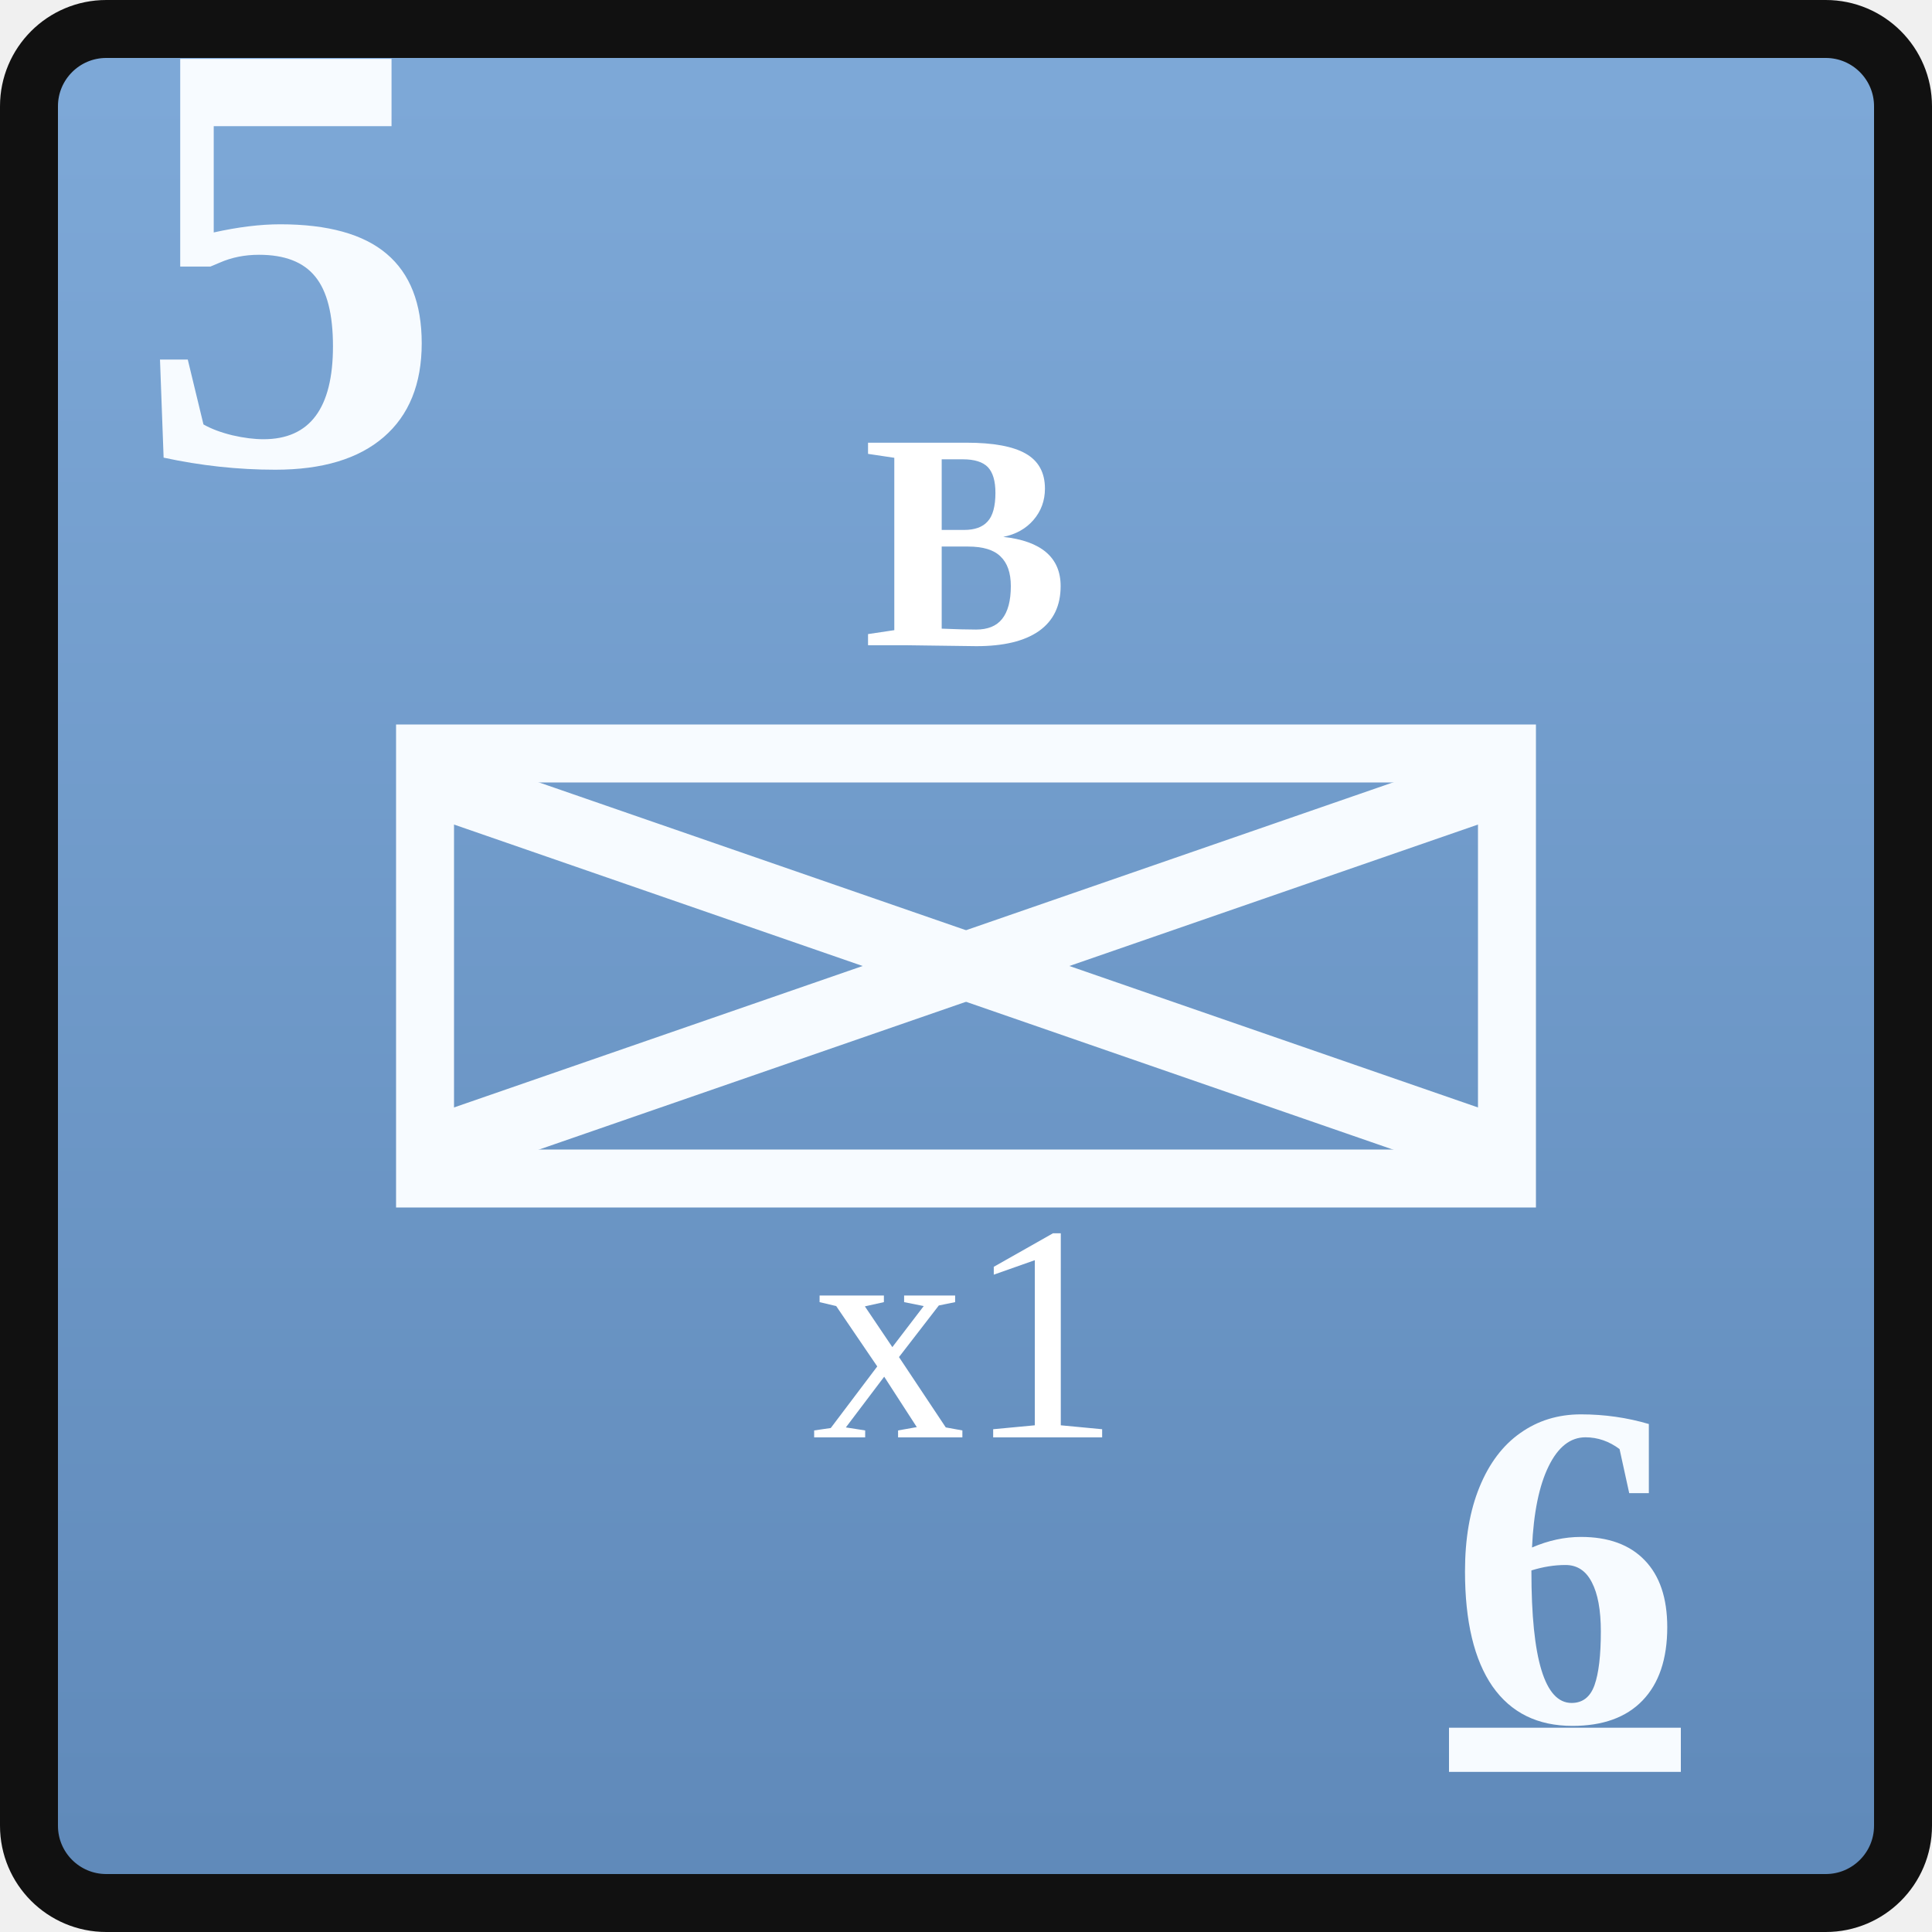
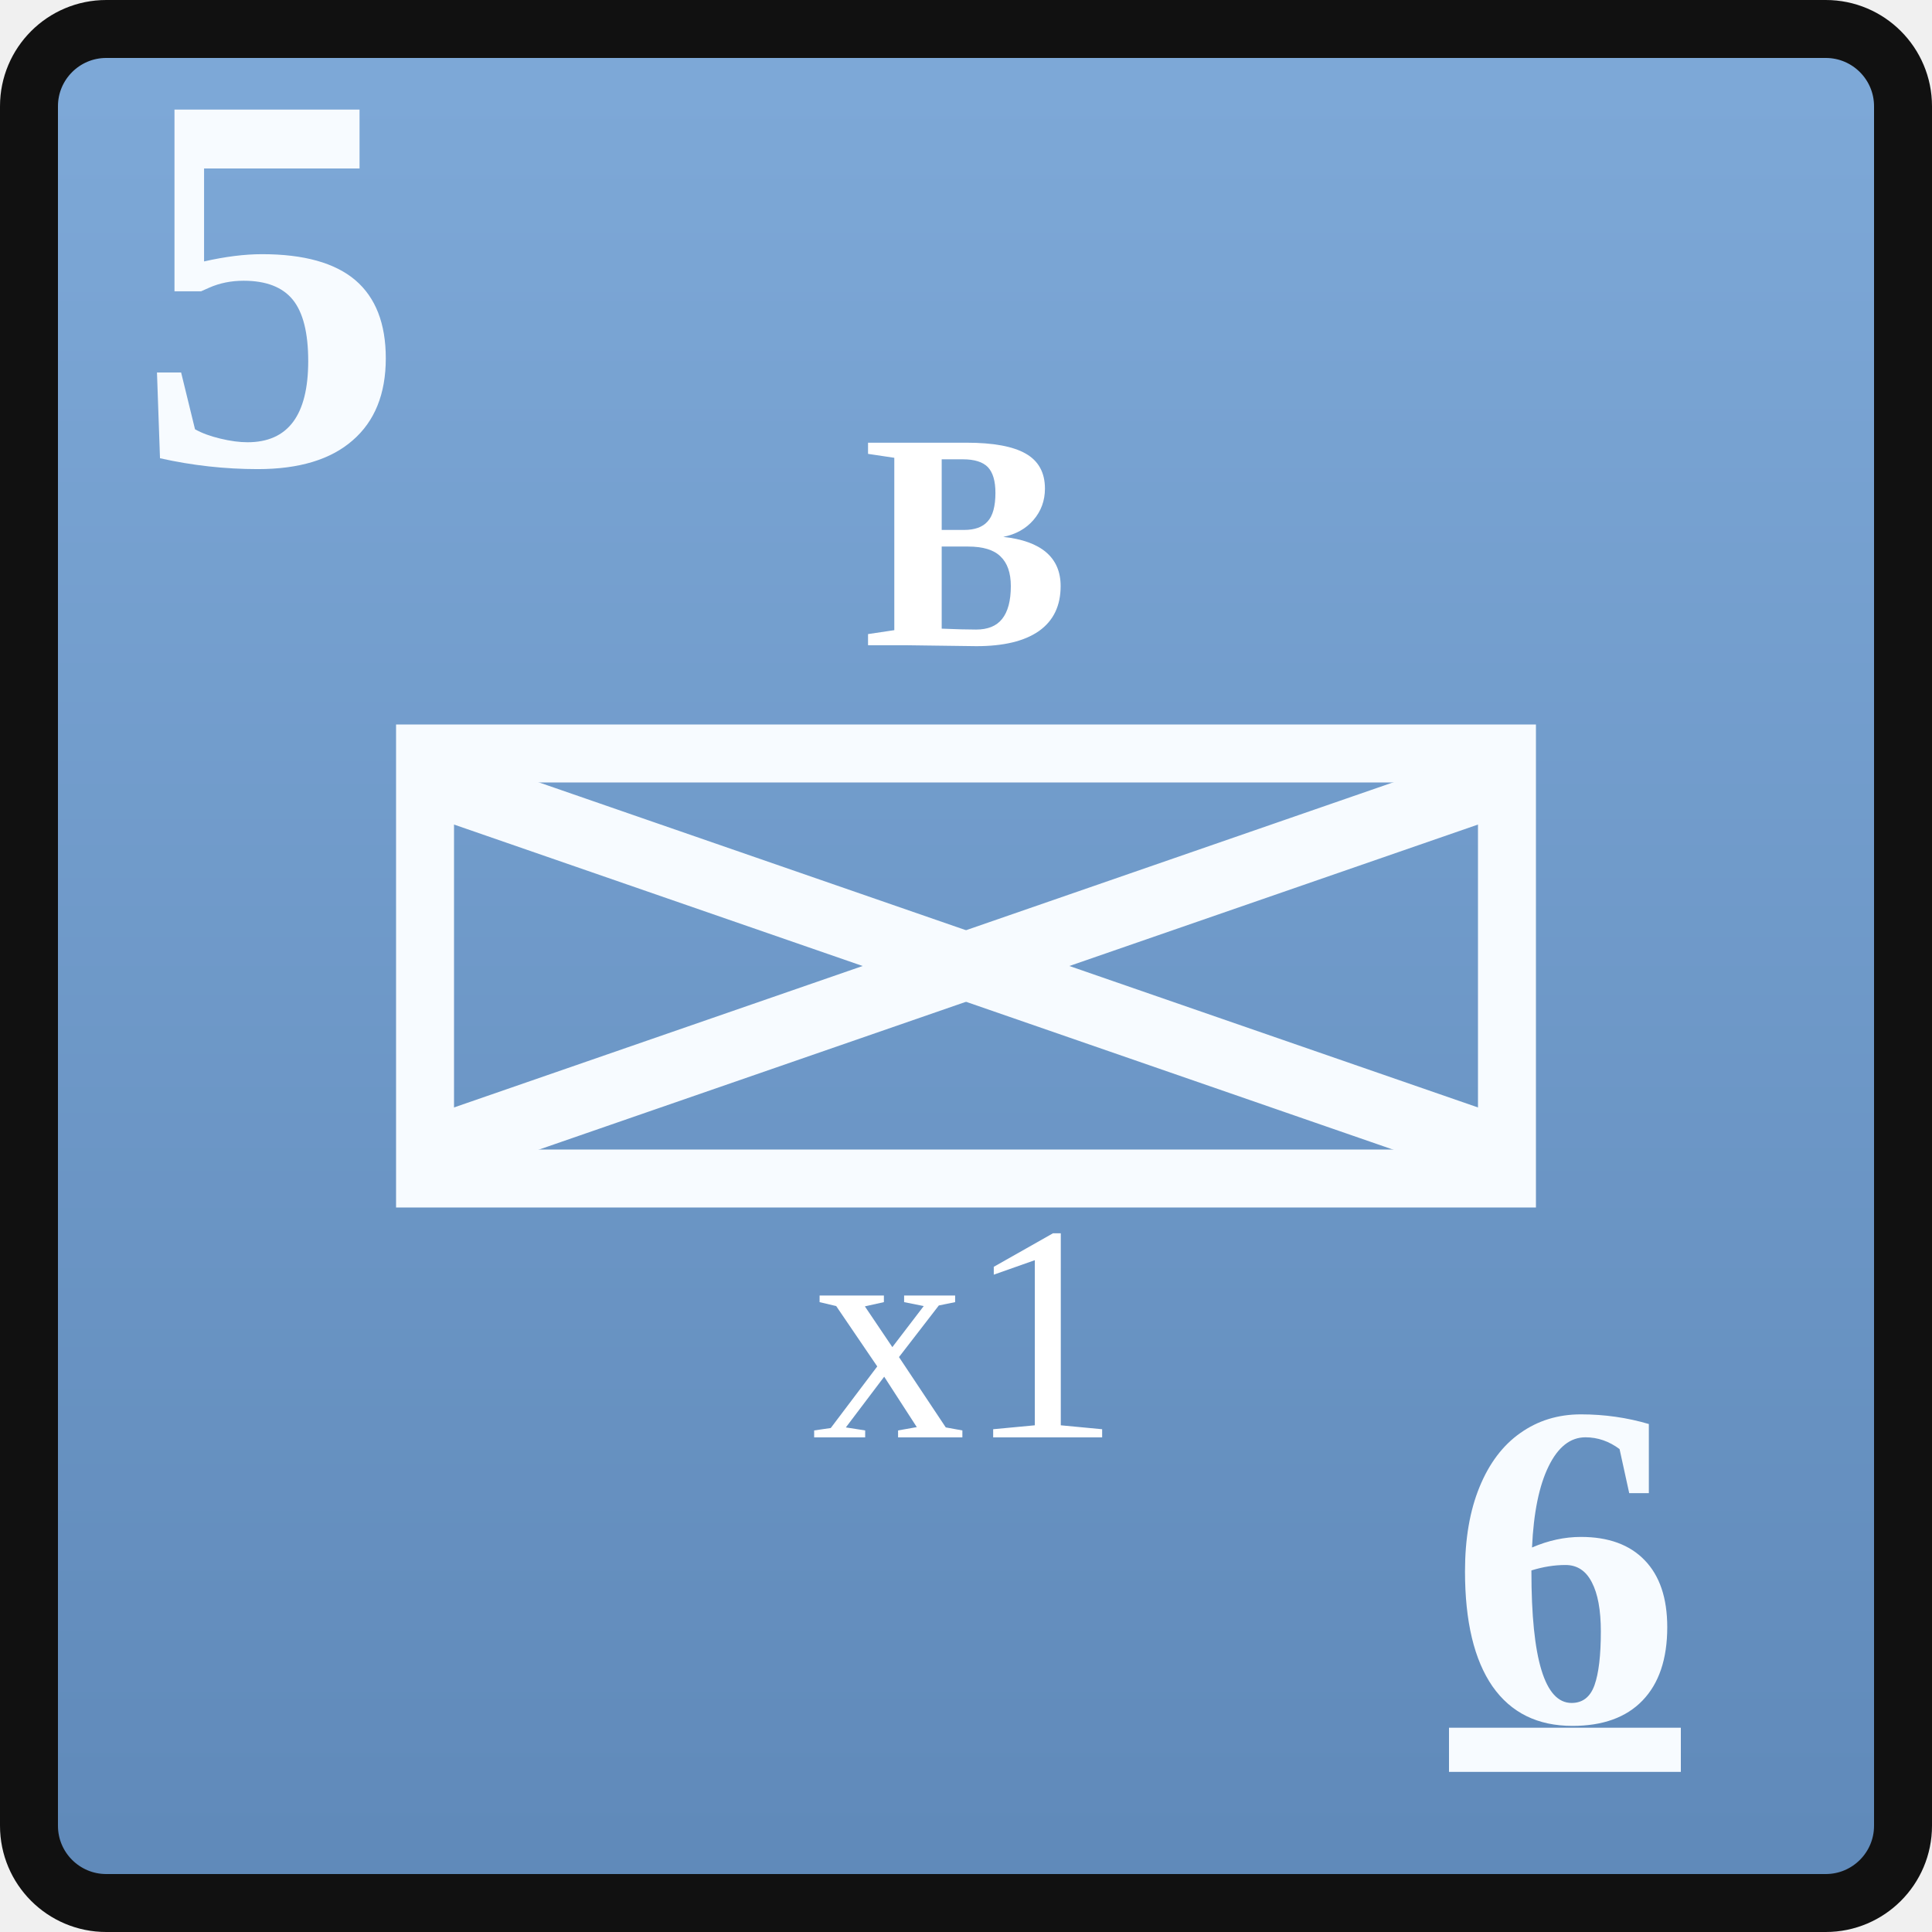
<svg xmlns="http://www.w3.org/2000/svg" width="0.5in" height="0.5in" viewBox="0 0 100 100">
  <defs>
    <linearGradient id="unionBlue" x1="0" y1="0" x2="0" y2="1">
      <stop offset="0%" stop-color="#7ea9d8" />
      <stop offset="100%" stop-color="#5f89b9" />
    </linearGradient>
  </defs>
  <rect x="1.5" y="1.5" width="97" height="97" rx="4" fill="url(#unionBlue)" stroke="#111111" stroke-width="3" />
-   <text id="combat_factor" x="7" y="24" font-family="Georgia, 'Times New Roman', serif" font-size="32" font-weight="700" fill="#f7fbff">5</text>
+   <text id="combat_factor" x="7" y="24" font-family="Georgia, 'Times New Roman', serif" font-size="28" font-weight="700" fill="#f7fbff">5</text>
  <rect x="22" y="39" width="56" height="22" fill="none" stroke="#f7fbff" stroke-width="3" />
  <text id="formation_type" x="50" y="28" text-anchor="middle" dominant-baseline="central" font-family="Georgia, 'Times New Roman', serif" font-size="16" font-weight="700" fill="#ffffff">B</text>
  <g stroke="#f7fbff" stroke-width="3.5" stroke-linecap="round">
    <line x1="24" y1="41" x2="76" y2="59" />
    <line x1="76" y1="41" x2="24" y2="59" />
  </g>
  <text id="stacking_factor" x="50" y="69" text-anchor="middle" dominant-baseline="central" font-family="Georgia, 'Times New Roman', serif" font-size="16" font-weight="200" fill="#ffffff">x1</text>
  <text id="movement_allowance_factor" x="81" y="81" text-anchor="middle" dominant-baseline="central" font-family="Georgia, 'Times New Roman', serif" font-size="24" font-weight="600" fill="#f7fbff" text-decoration="underline">6</text>
</svg>
